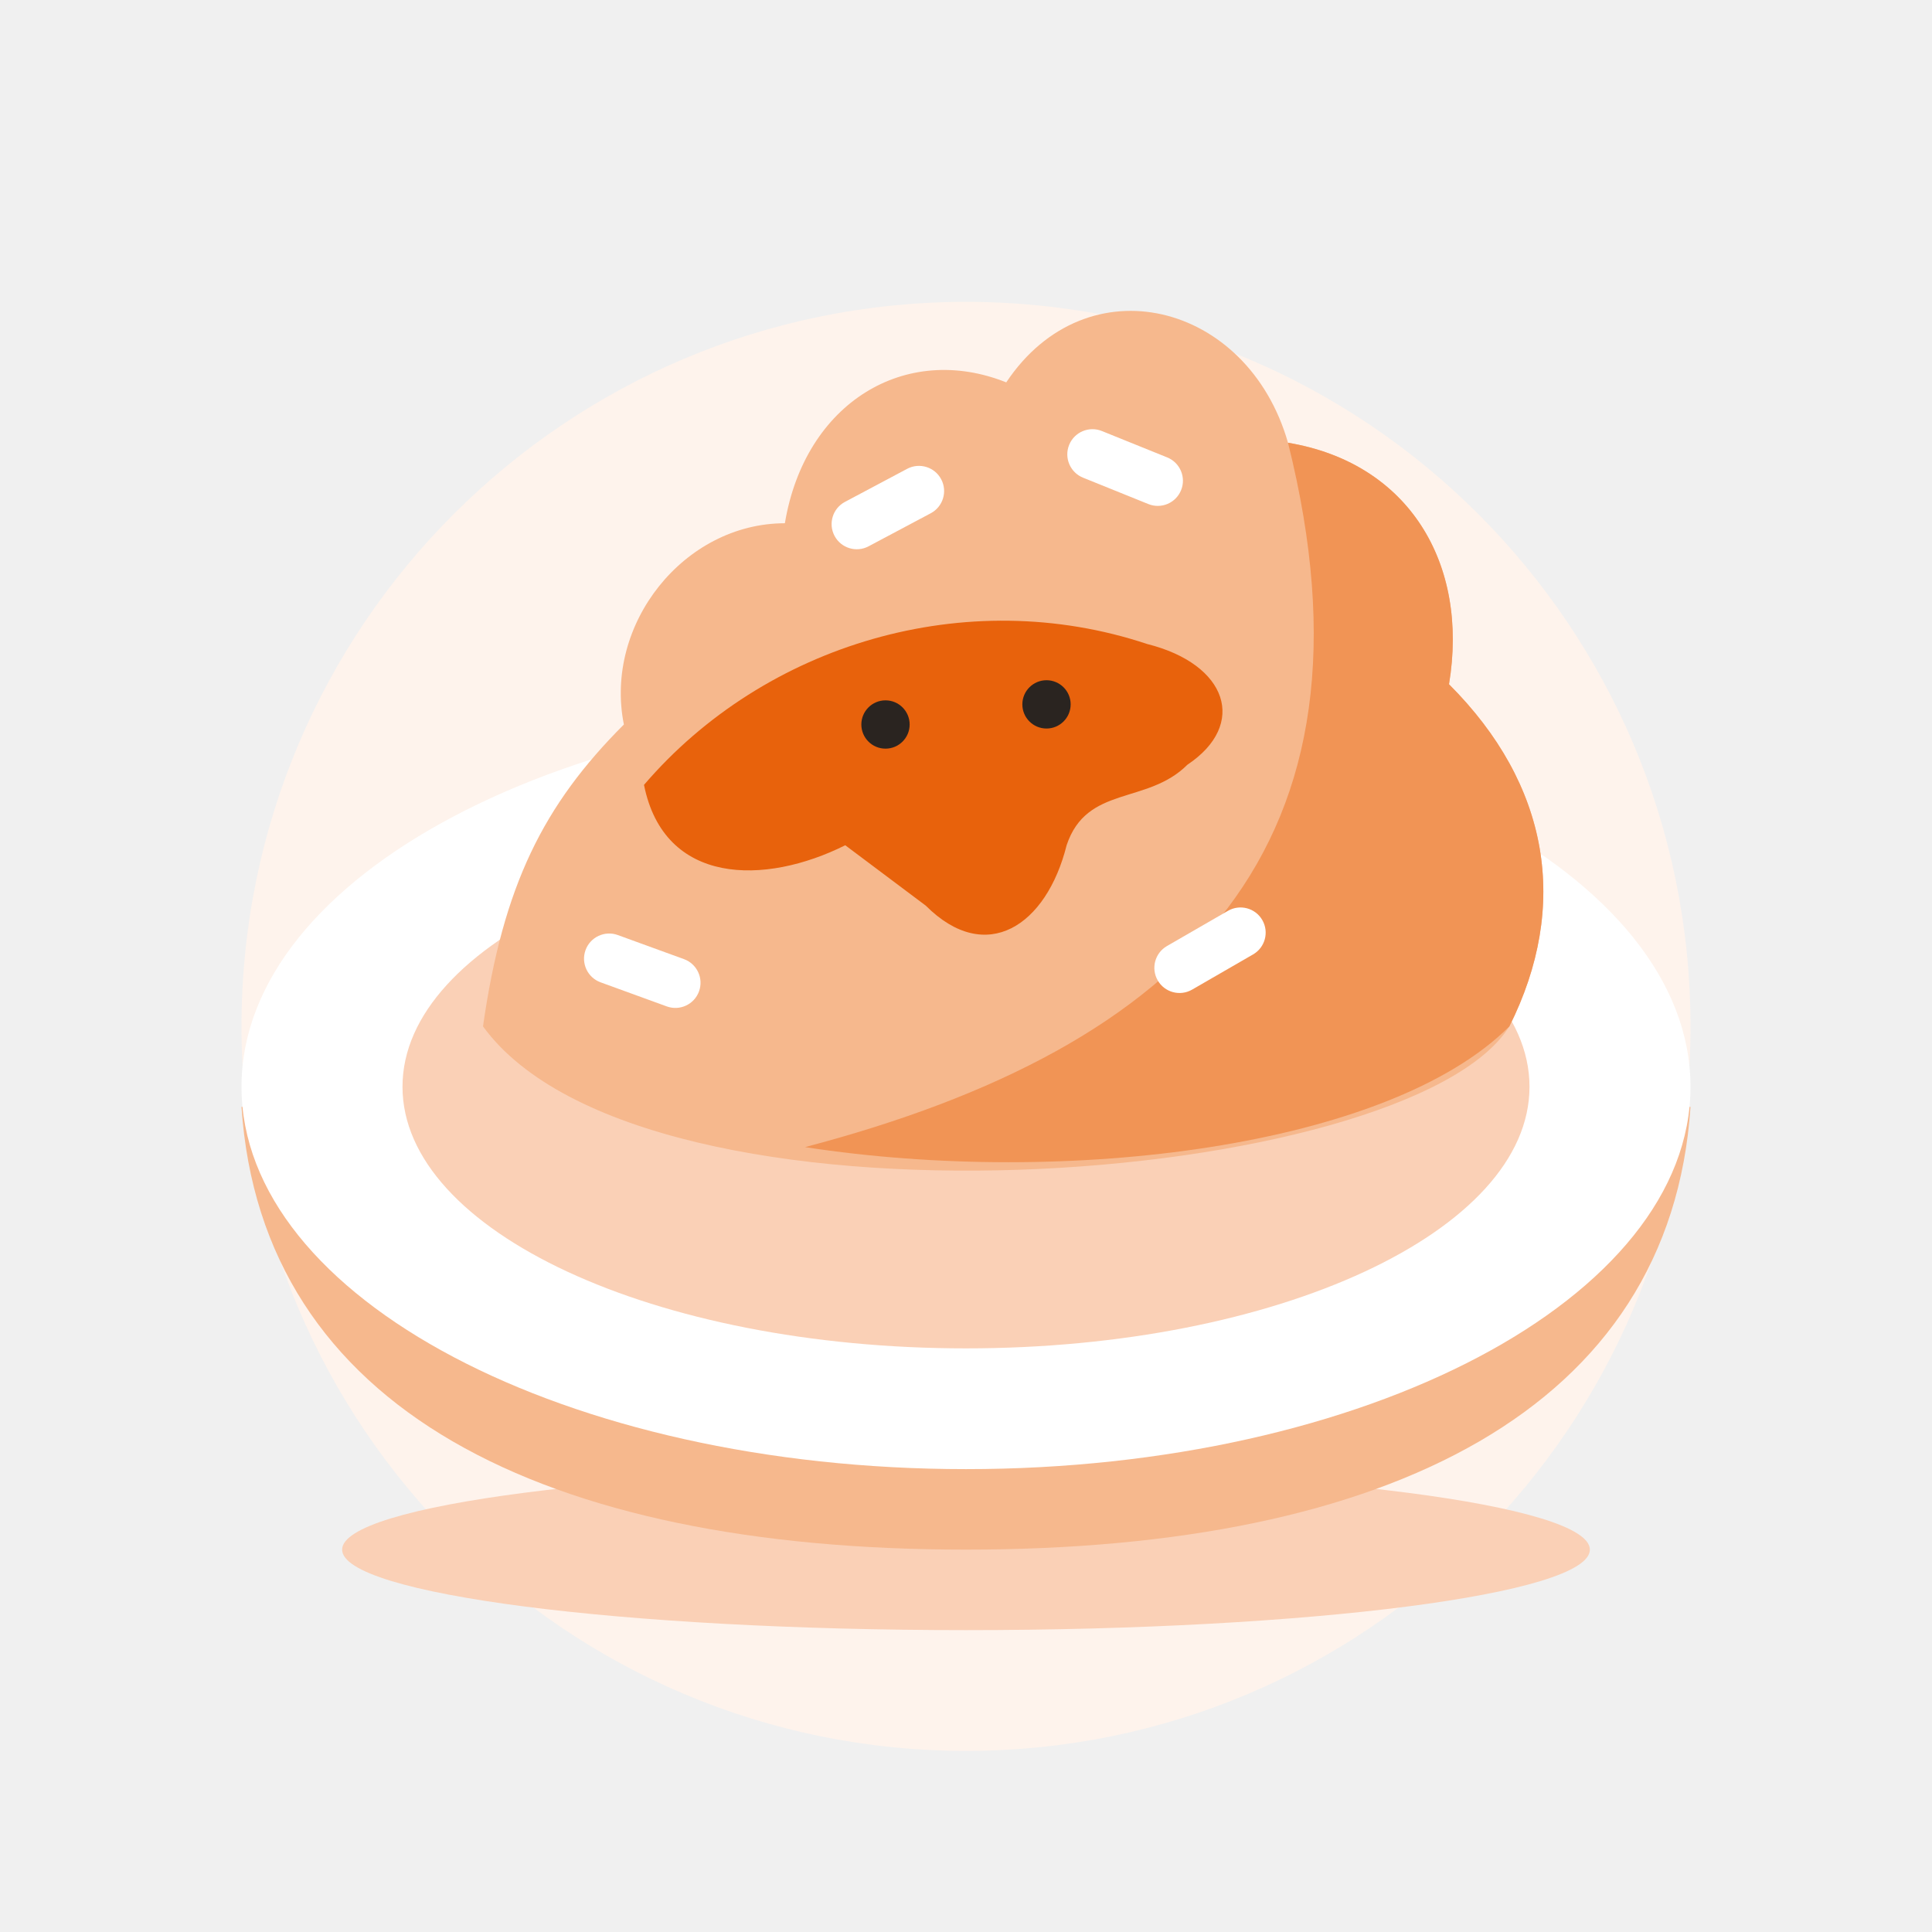
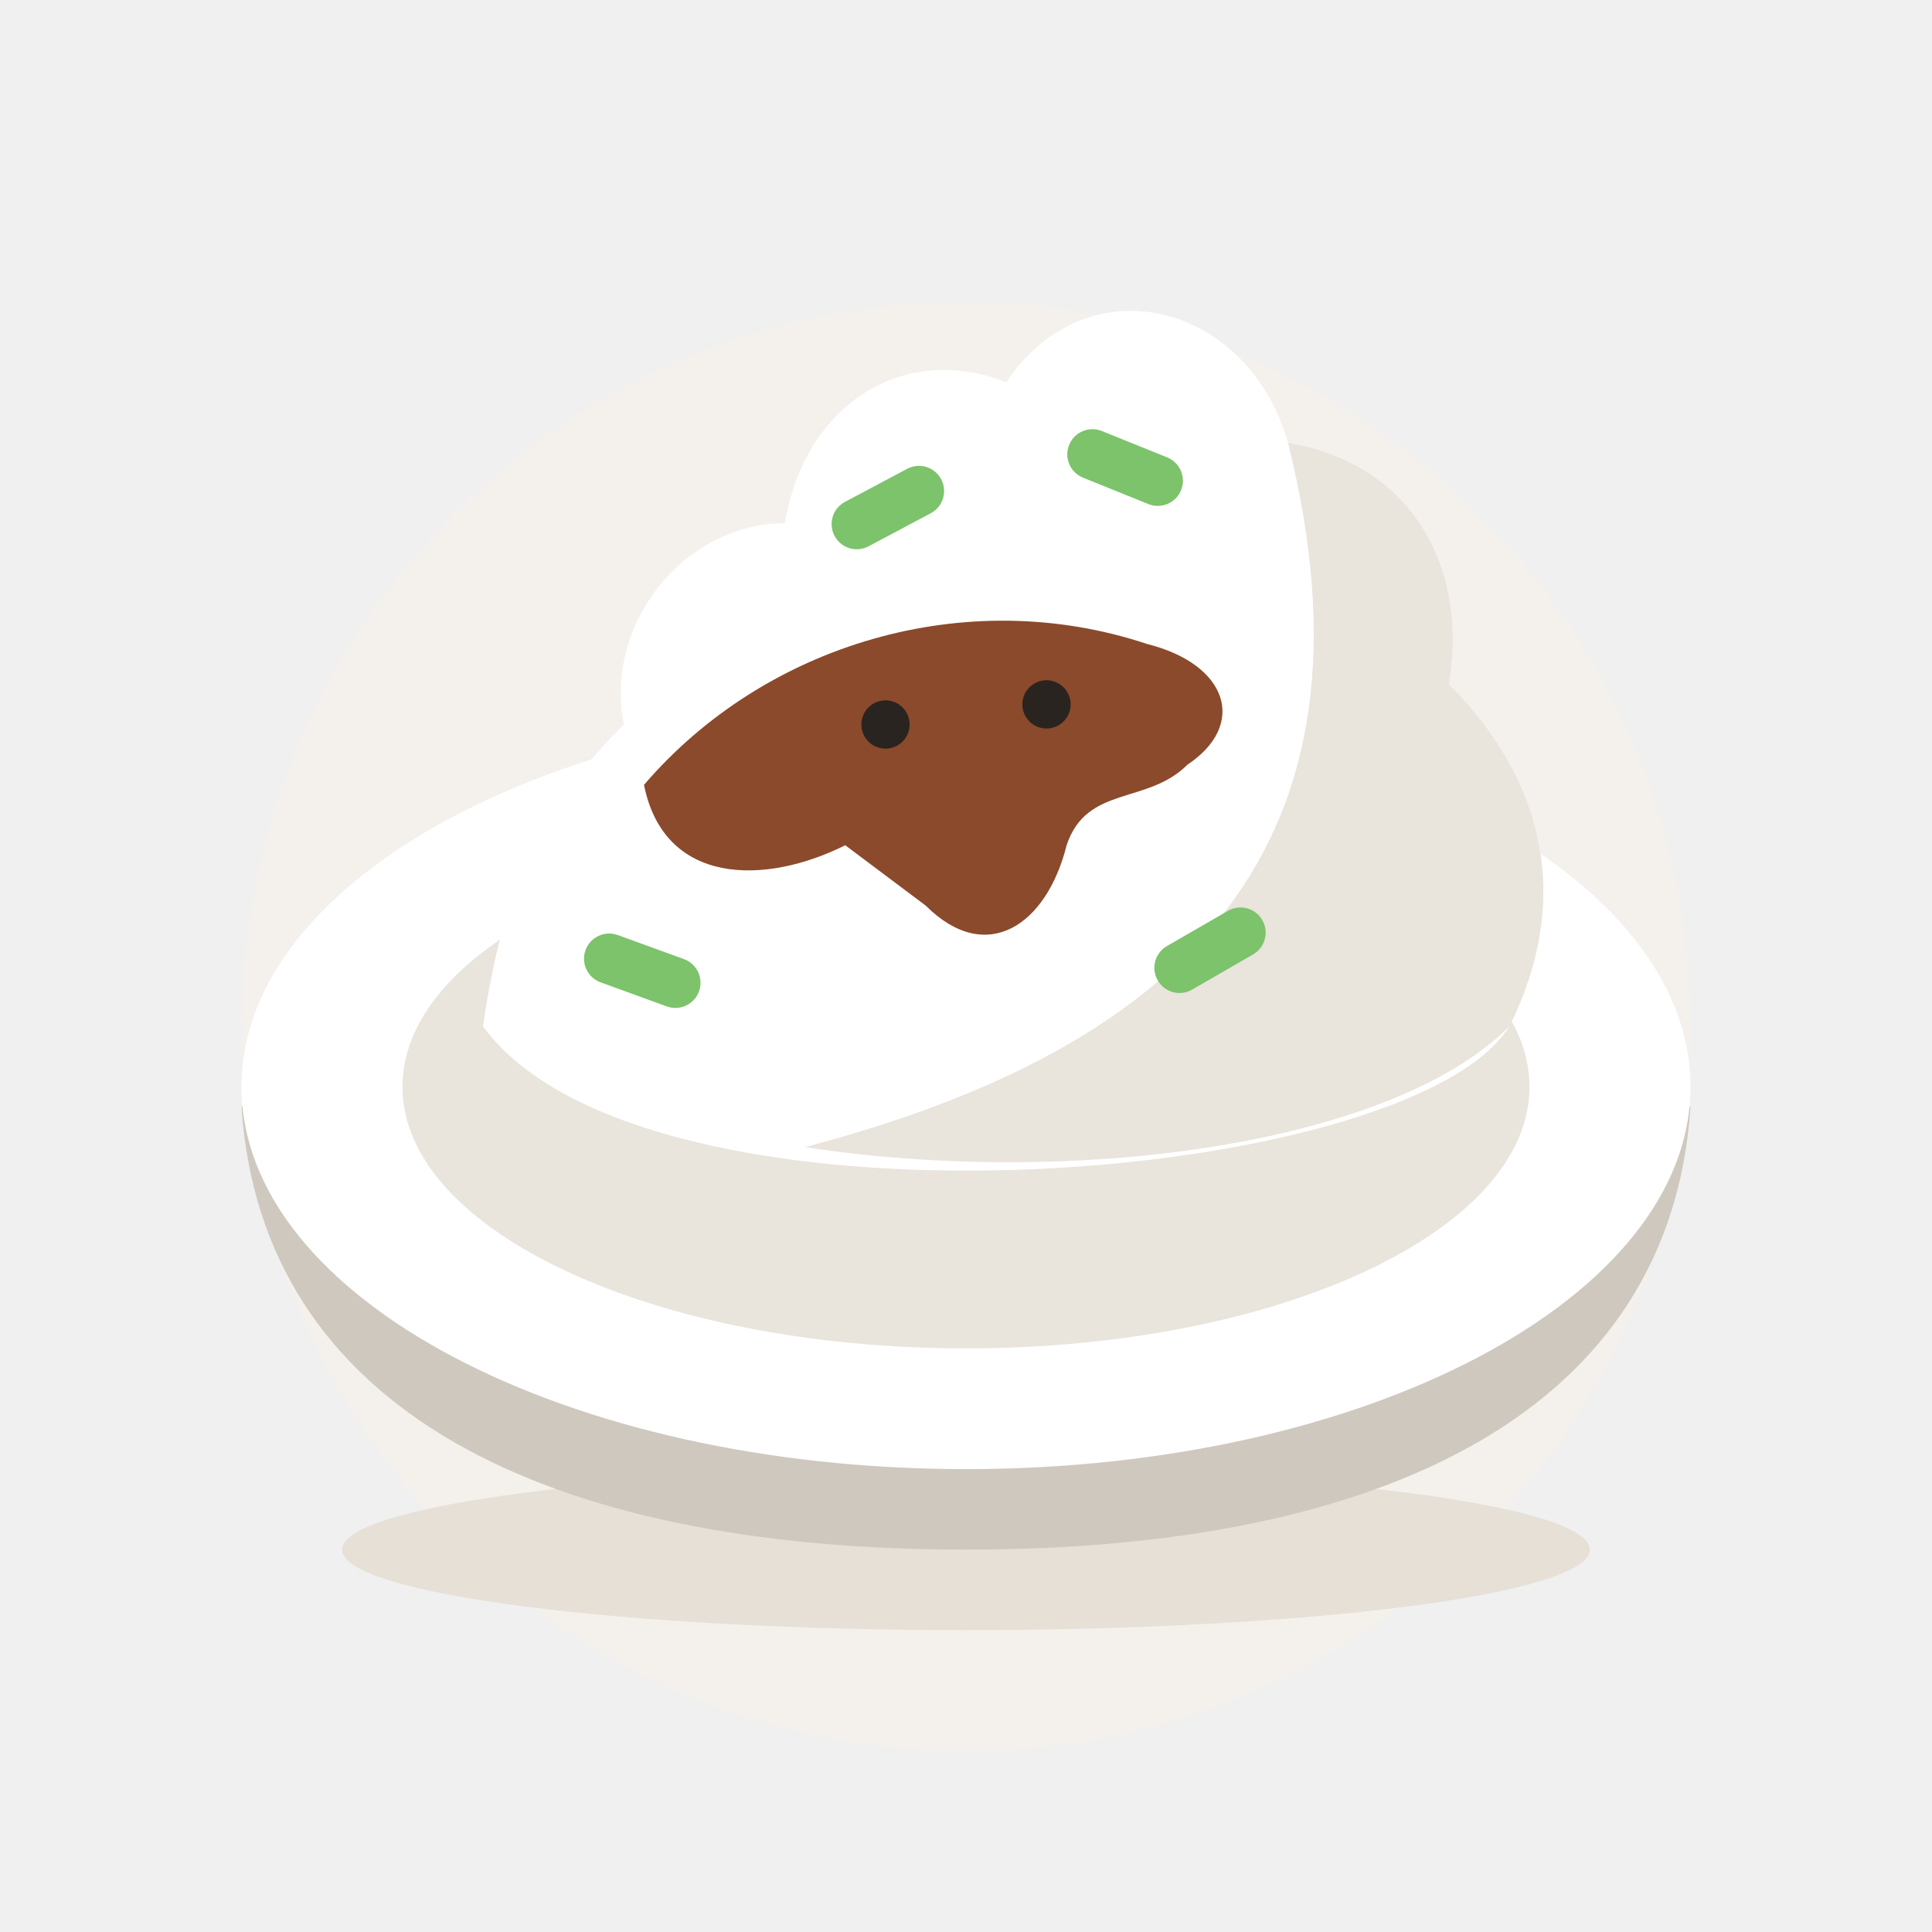
<svg xmlns="http://www.w3.org/2000/svg" viewBox="0 0 96 96">
-   <circle cx="48" cy="51" r="36" fill="#FEF3EC" />
-   <ellipse cx="48" cy="77" rx="31" ry="4" fill="#FAD0B6" />
-   <path d="M12 55H84C83 70 69 77 48 77S13 70 12 55Z" fill="#F6B88D" />
+   <circle cx="48" cy="51" r="36" fill="#F4F1EC" />
+   <ellipse cx="48" cy="77" rx="31" ry="4" fill="#E6E0D7" />
+   <path d="M12 55H84C83 70 69 77 48 77S13 70 12 55Z" fill="#CFC8BE" />
  <ellipse cx="48" cy="54" rx="36" ry="19" fill="#FFFFFF" />
-   <ellipse cx="48" cy="54" rx="28" ry="13" fill="#FAD0B6" />
-   <path d="M24 51C25 44 27 40 31 36C30 31 34 26 39 26C40 20 45 17 50 19C54 13 62 15 64 22C70 23 73 28 72 34C77 39 78 45 75 51C70 59 32 62 24 51Z" fill="#F6B88D" />
-   <path d="M64 22C70 23 73 28 72 34C77 39 78 45 75 51C69 57 53 59 40 57C59 52 69 42 64 22Z" fill="#F19455" />
-   <path d="M32 39C38 32 48 29 57 32C61 33 62 36 59 38C57 40 54 39 53 42C52 46 49 48 46 45L42 42C38 44 33 44 32 39Z" fill="#E8620C" />
-   <rect x="41" y="24" width="6" height="2.5" rx="1.25" transform="rotate(-28 44 25)" fill="#FFFFFF" />
-   <rect x="53" y="22" width="6" height="2.5" rx="1.25" transform="rotate(22 56 23)" fill="#FFFFFF" />
-   <rect x="29" y="47" width="6" height="2.5" rx="1.25" transform="rotate(20 32 48)" fill="#FFFFFF" />
-   <rect x="57" y="46" width="6" height="2.5" rx="1.25" transform="rotate(-30 60 47)" fill="#FFFFFF" />
+   <ellipse cx="48" cy="54" rx="28" ry="13" fill="#E9E4DC" />
+   <path d="M24 51C25 44 27 40 31 36C30 31 34 26 39 26C40 20 45 17 50 19C54 13 62 15 64 22C70 23 73 28 72 34C77 39 78 45 75 51C70 59 32 62 24 51Z" fill="#FFFFFF" />
+   <path d="M64 22C70 23 73 28 72 34C77 39 78 45 75 51C69 57 53 59 40 57C59 52 69 42 64 22Z" fill="#E9E4DC" />
+   <path d="M32 39C38 32 48 29 57 32C61 33 62 36 59 38C57 40 54 39 53 42C52 46 49 48 46 45L42 42C38 44 33 44 32 39Z" fill="#8B4A2B" />
+   <rect x="41" y="24" width="6" height="2.5" rx="1.25" transform="rotate(-28 44 25)" fill="#7CC36B" />
+   <rect x="53" y="22" width="6" height="2.5" rx="1.25" transform="rotate(22 56 23)" fill="#7CC36B" />
+   <rect x="29" y="47" width="6" height="2.5" rx="1.25" transform="rotate(20 32 48)" fill="#7CC36B" />
+   <rect x="57" y="46" width="6" height="2.5" rx="1.25" transform="rotate(-30 60 47)" fill="#7CC36B" />
  <circle cx="44" cy="36" r="1.2" fill="#2A2420" />
  <circle cx="52" cy="35" r="1.2" fill="#2A2420" />
</svg>
